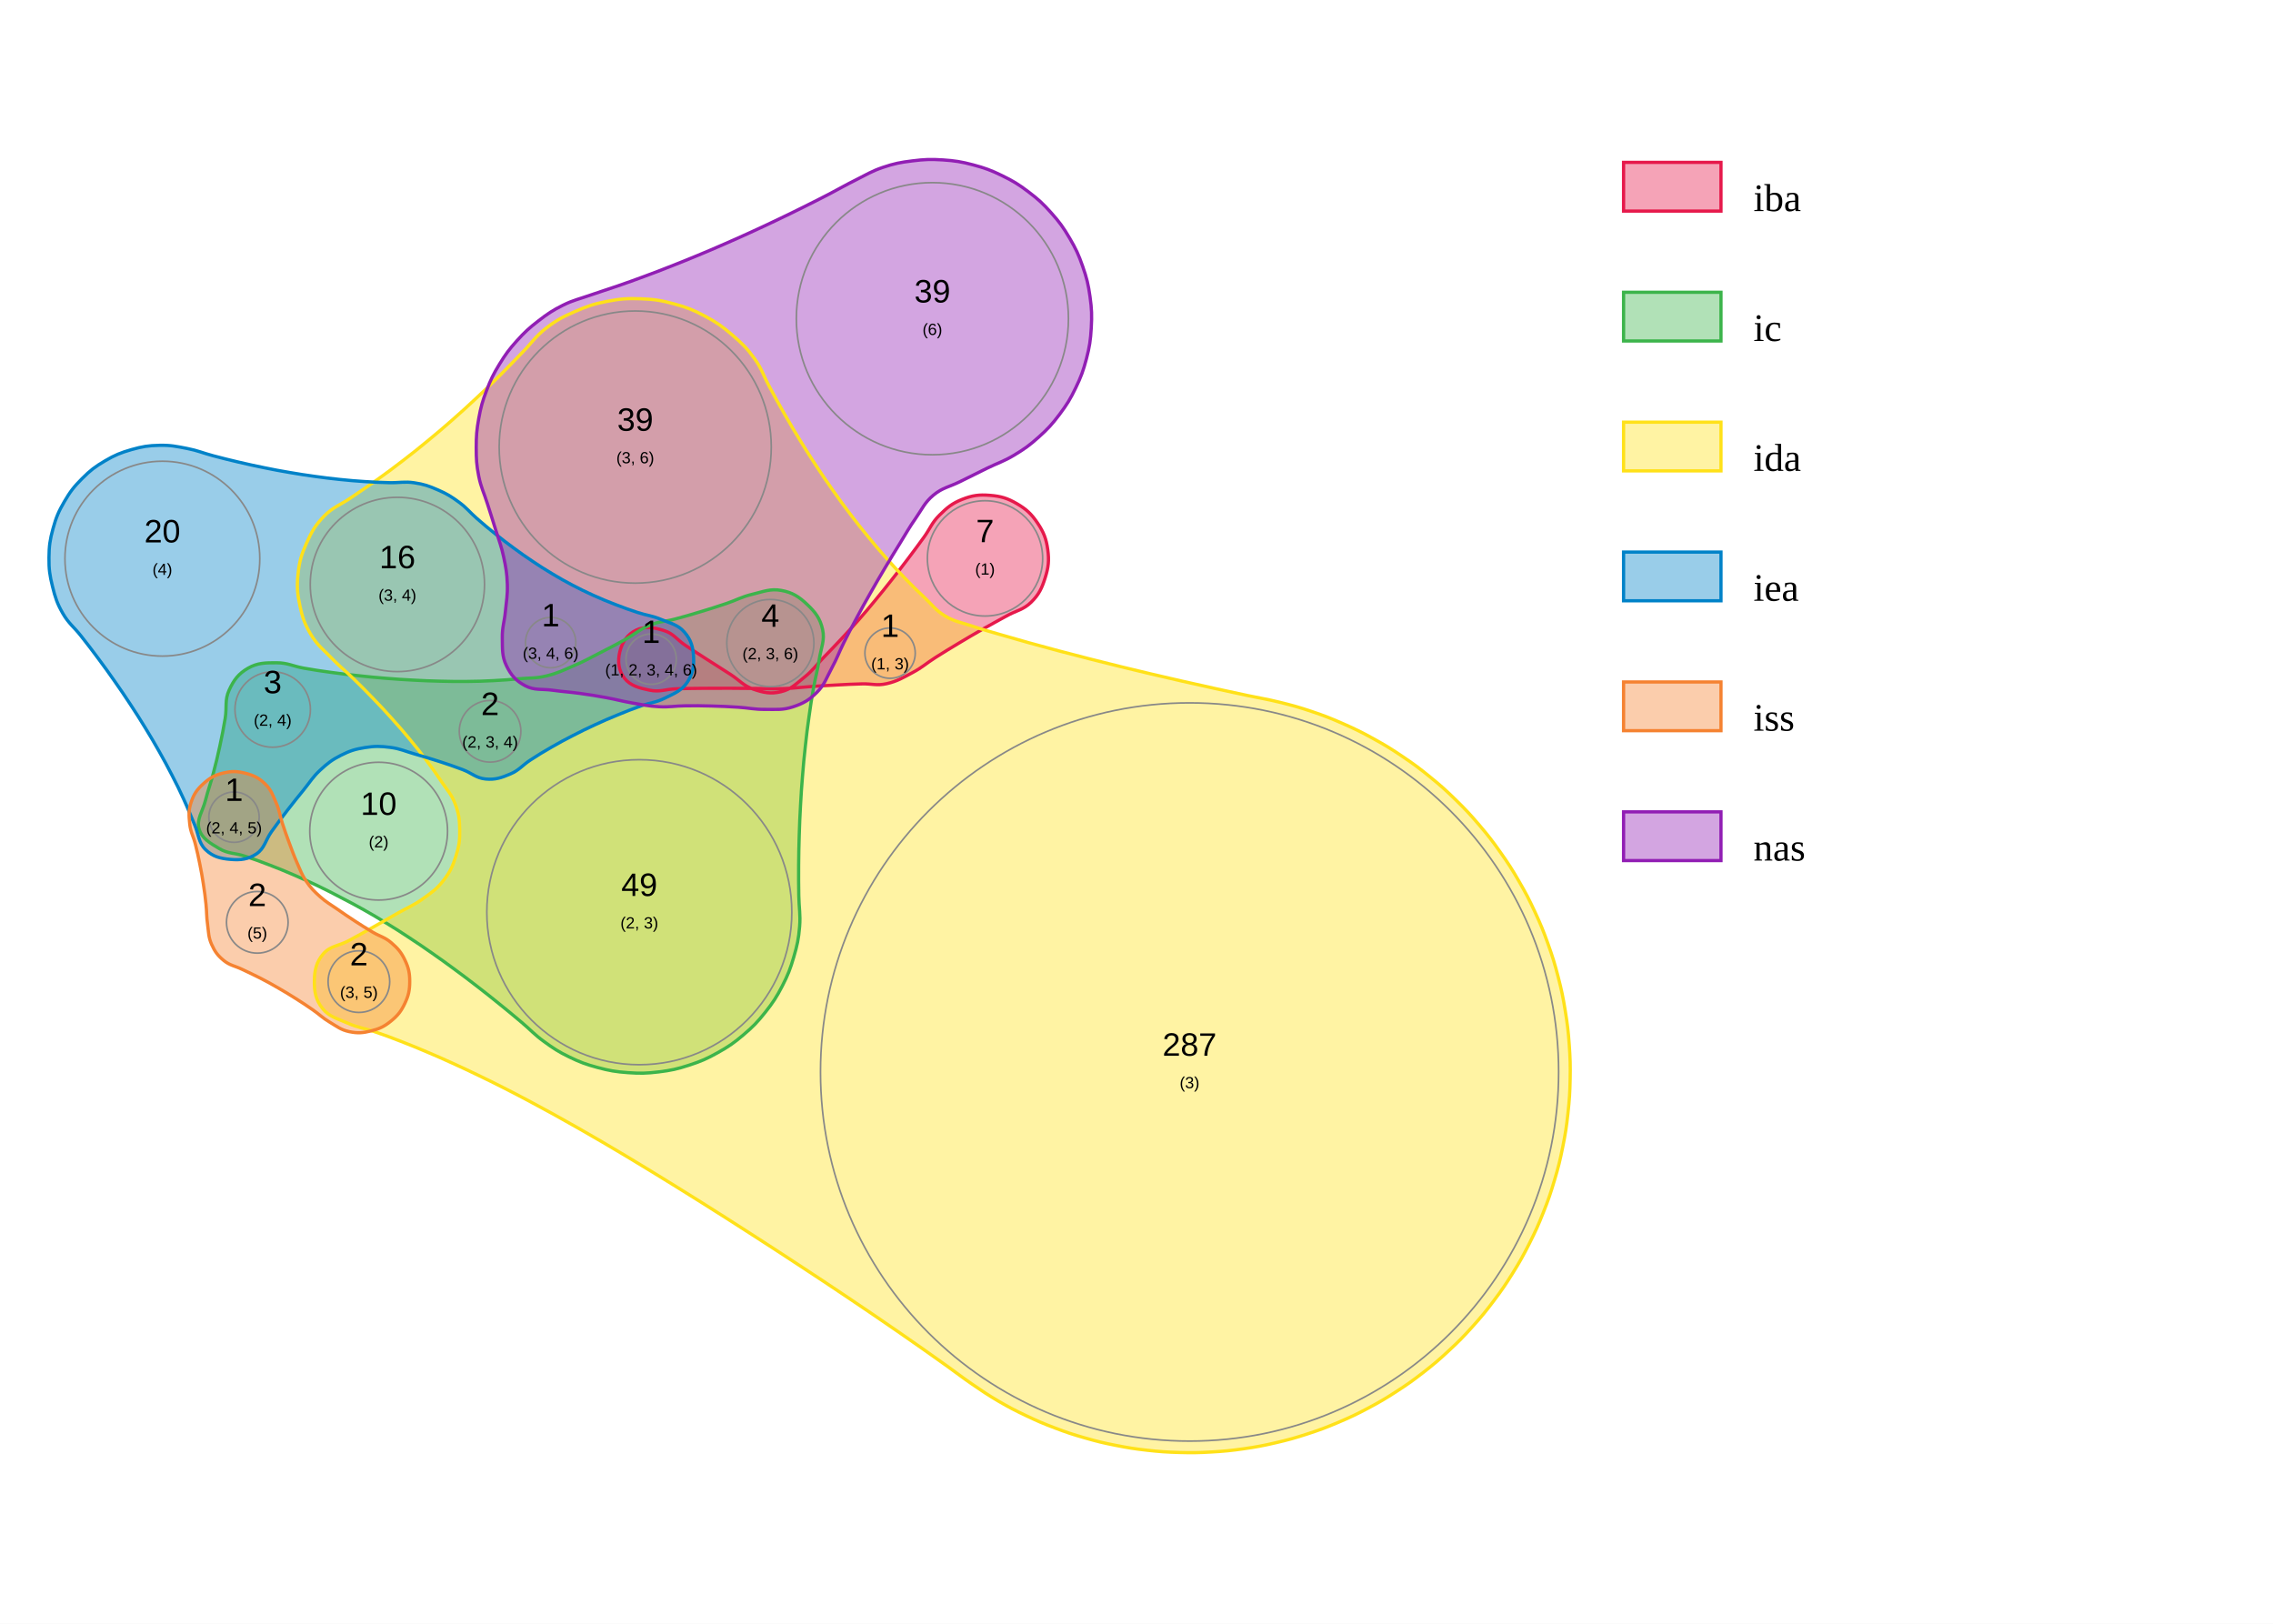
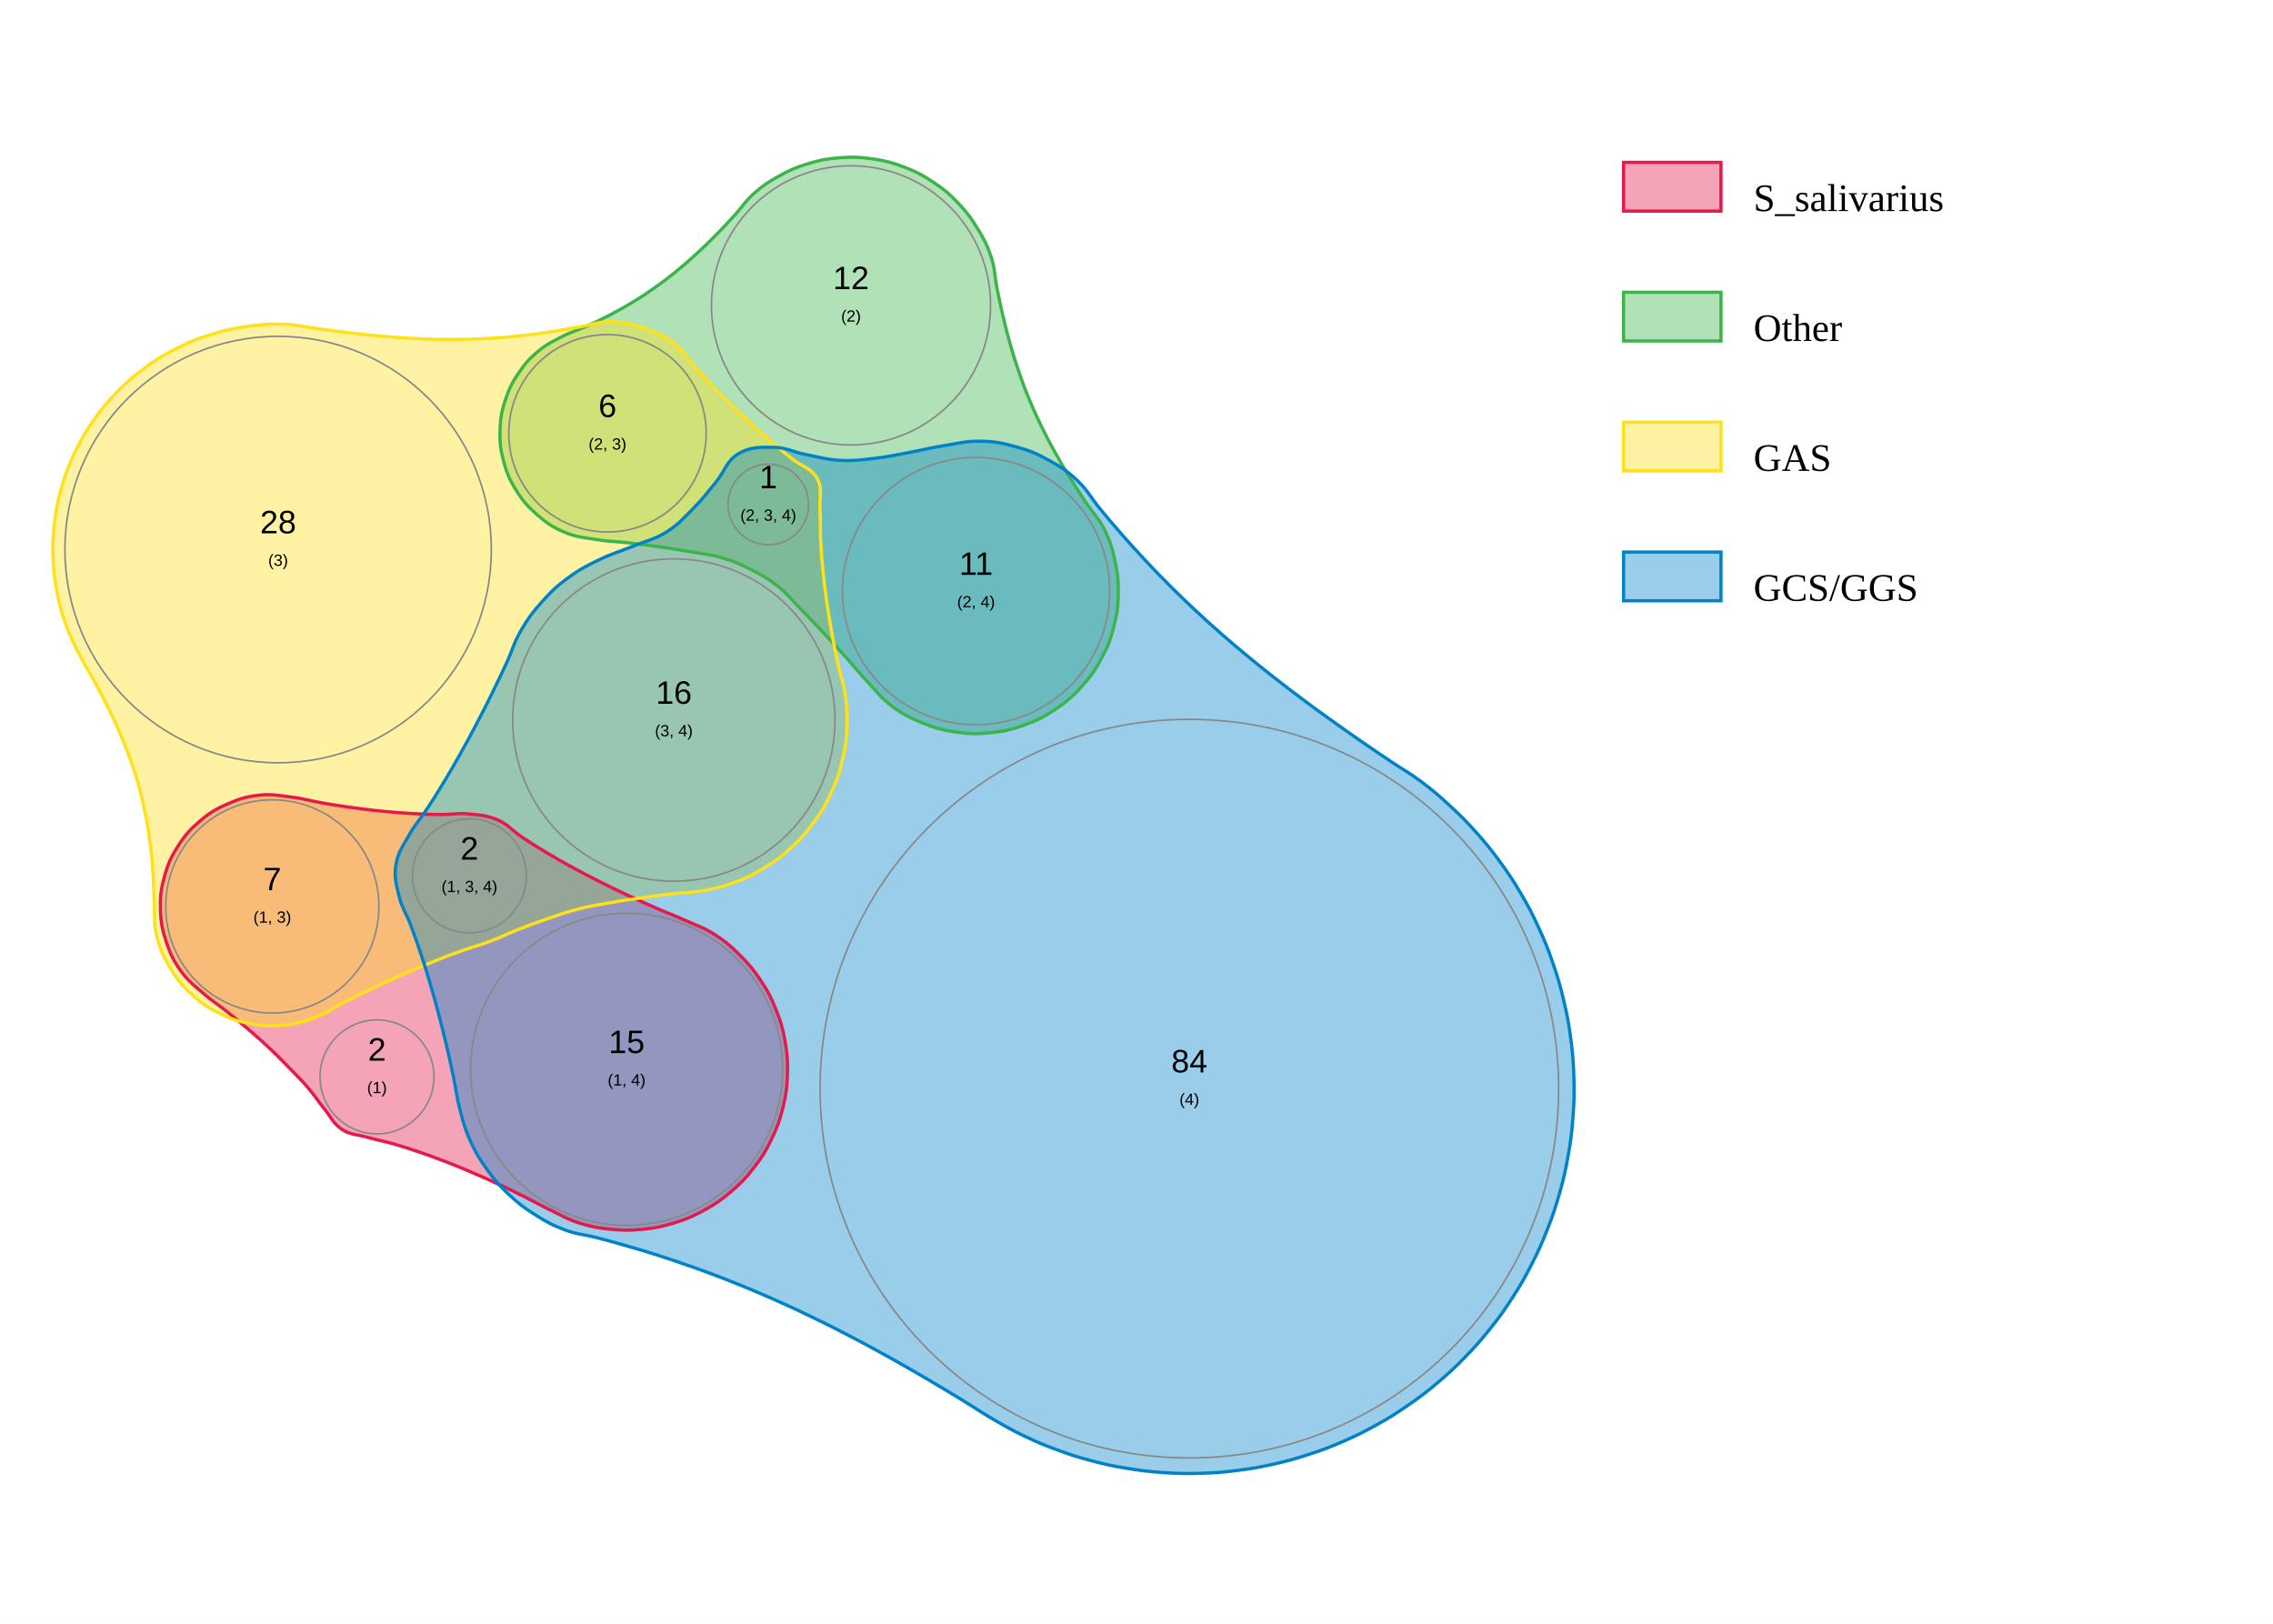
<svg xmlns="http://www.w3.org/2000/svg" xmlns:xlink="http://www.w3.org/1999/xlink" width="700" height="500">
  <defs>
    <style type="text/css">
  .borderLine {
	   stroke: none;
	   fill-opacity: 0.4;
  }
  .outLine {
	   stroke-width: 1;
	   fill: none;
  }
  .circle {
	   stroke: #888888;
	   stroke-width: 0.5;
	   fill: none;
    pointer-events: all;
  }
  .spcircle {
	   stroke: #FF2222;
	   stroke-width: 1;
	   fill: none;
    pointer-events: all;
  }
  .tLabel {
	   font-family: Arial;
    pointer-events: none;
	   font-size: 14px;
	   text-anchor: middle;
	   alignment-baseline: central;
  }
  .nLabel {
	   font-family: Arial;
    pointer-events: none;
	   font-size: 10px;
	   text-anchor: middle;
	   alignment-baseline: central;
  }
  .belong {
	   font-family: Arial;
    pointer-events: none;
	   font-size: 5px;
	   text-anchor: middle;
	   alignment-baseline: central;
  }
  .p0{
    stroke: none;
    fill: #e6194b;
  }
  .q0{
    fill: none;
    stroke: #e6194b;
  }
  .p1{
    stroke: none;
    fill: #3cb44b;
  }
  .q1{
    fill: none;
    stroke: #3cb44b;
  }
  .p2{
    stroke: none;
    fill: #ffe119;
  }
  .q2{
    fill: none;
    stroke: #ffe119;
  }
  .p3{
    stroke: none;
    fill: #0082c8;
  }
  .q3{
    fill: none;
    stroke: #0082c8;
  }
-   .p4{
-     stroke: none;
-     fill: #f58231;
-   }
-   .q4{
-     fill: none;
-     stroke: #f58231;
-   }
-   .p5{
-     stroke: none;
-     fill: #911eb4;
-   }
-   .q5{
-     fill: none;
-     stroke: #911eb4;
-   }

</style>
    <symbol id="bl0">
-       <path d="M 264.43 190.88 C 262.32 193.28 261.26 194.43 259.07 196.78 C 256.89 199.12 255.76 200.27 253.49 202.62 C 251.23 204.96 250.35 206.42 247.76 208.50 C 245.16 210.58 243.64 212.27 240.50 213.01 C 237.35 213.76 235.13 213.30 232.03 212.23 C 228.93 211.17 227.79 209.49 224.98 207.68 C 222.17 205.87 220.75 204.99 217.97 203.20 C 215.19 201.40 213.80 200.54 211.09 198.73 C 208.38 196.92 207.46 195.09 204.43 194.15 C 201.40 193.21 198.64 192.73 195.93 194.02 C 193.22 195.32 191.63 197.67 190.90 200.62 C 190.16 203.58 190.45 206.43 192.28 208.81 C 194.11 211.19 196.88 211.87 200.06 212.53 C 203.24 213.19 204.92 212.22 208.20 212.10 C 211.48 211.99 213.14 211.99 216.46 211.95 C 219.78 211.92 221.46 211.92 224.80 211.93 C 228.14 211.94 229.82 211.98 233.17 212.00 C 236.52 212.02 238.25 212.14 241.55 212.03 C 244.84 211.91 246.43 211.64 249.64 211.42 C 252.86 211.20 254.47 211.09 257.63 210.93 C 260.80 210.76 262.37 210.67 265.46 210.59 C 268.55 210.50 269.96 211.23 273.09 210.52 C 276.22 209.82 278.13 208.67 281.11 207.07 C 284.09 205.47 285.19 204.32 287.99 202.53 C 290.80 200.75 292.25 199.87 295.15 198.13 C 298.05 196.39 299.52 195.52 302.48 193.83 C 305.44 192.14 306.95 191.36 309.97 189.68 C 312.98 188.00 315.18 187.78 317.56 185.44 C 319.94 183.09 320.85 181.18 321.87 177.94 C 322.89 174.71 323.13 172.62 322.67 169.25 C 322.20 165.88 321.44 163.91 319.54 161.08 C 317.64 158.25 316.10 156.82 313.17 155.10 C 310.23 153.39 308.23 152.80 304.86 152.53 C 301.49 152.26 299.44 152.54 296.33 153.76 C 293.22 154.99 291.67 156.30 289.31 158.64 C 286.95 160.98 286.46 162.76 284.52 165.45 C 282.58 168.13 281.60 169.44 279.63 172.06 C 277.65 174.67 276.65 175.97 274.64 178.52 C 272.63 181.07 271.62 182.33 269.58 184.80 C 267.54 187.28 266.53 188.49 264.43 190.88 Z" />
+       <path d="M 61.60 252.80 C 58.50 255.43 57.00 257.13 54.80 260.58 C 52.60 264.03 51.68 266.11 50.61 270.05 C 49.53 273.99 49.28 276.24 49.42 280.28 C 49.55 284.32 50.01 286.50 51.28 290.26 C 52.56 294.03 53.52 295.98 55.79 299.11 C 58.07 302.24 59.81 303.43 62.65 305.92 C 65.49 308.42 67.16 309.30 70.00 311.57 C 72.85 313.85 74.20 314.99 76.87 317.30 C 79.54 319.60 80.86 320.75 83.35 323.10 C 85.83 325.45 86.96 326.66 89.29 329.05 C 91.61 331.45 92.85 332.60 94.97 335.09 C 97.09 337.57 97.82 338.93 99.89 341.47 C 101.96 344.01 102.65 346.02 105.31 347.77 C 107.96 349.52 110.00 349.32 113.16 350.21 C 116.32 351.10 117.93 351.31 121.11 352.21 C 124.28 353.12 125.85 353.64 129.04 354.73 C 132.23 355.81 133.83 356.39 137.04 357.63 C 140.26 358.87 141.87 359.54 145.11 360.92 C 148.35 362.30 149.97 363.02 153.23 364.53 C 156.50 366.04 158.13 366.83 161.41 368.47 C 164.70 370.10 166.28 371.08 169.66 372.70 C 173.05 374.33 174.71 375.43 178.34 376.59 C 181.97 377.75 183.96 378.10 187.82 378.50 C 191.68 378.89 193.73 378.93 197.66 378.56 C 201.58 378.19 203.62 377.80 207.44 376.63 C 211.25 375.47 213.20 374.67 216.73 372.73 C 220.27 370.80 222.02 369.60 225.11 366.97 C 228.20 364.34 229.68 362.79 232.18 359.56 C 234.68 356.34 235.81 354.51 237.59 350.82 C 239.37 347.14 240.10 345.11 241.09 341.13 C 242.07 337.15 242.36 335.01 242.50 330.92 C 242.63 326.82 242.48 324.67 241.77 320.65 C 241.06 316.62 240.46 314.56 238.94 310.78 C 237.42 306.99 236.42 305.11 234.16 301.74 C 231.91 298.37 230.53 296.76 227.67 293.93 C 224.81 291.11 223.21 289.73 219.84 287.61 C 216.48 285.49 214.44 284.95 210.84 283.33 C 207.23 281.71 205.38 281.07 201.82 279.51 C 198.26 277.95 196.49 277.16 193.02 275.53 C 189.55 273.91 187.83 273.08 184.47 271.38 C 181.10 269.68 179.43 268.81 176.17 267.03 C 172.92 265.25 171.32 264.35 168.21 262.48 C 165.09 260.61 163.56 259.67 160.59 257.68 C 157.62 255.68 156.58 253.92 153.35 252.52 C 150.11 251.11 147.97 250.99 144.42 250.65 C 140.88 250.31 139.15 250.84 135.61 250.82 C 132.08 250.79 130.30 250.71 126.73 250.51 C 123.16 250.30 121.37 250.16 117.75 249.80 C 114.13 249.44 112.30 249.22 108.63 248.71 C 104.96 248.21 103.12 247.93 99.39 247.28 C 95.66 246.63 93.83 245.97 89.97 245.48 C 86.12 245.00 84.02 244.45 80.09 244.84 C 76.16 245.23 74.04 245.85 70.34 247.44 C 66.64 249.03 64.71 250.17 61.60 252.80 Z" />
    </symbol>
    <symbol id="bl1">
-       <path d="M 127.23 209.43 C 123.89 209.25 122.20 209.14 118.84 208.87 C 115.48 208.60 113.79 208.44 110.41 208.07 C 107.04 207.71 105.35 207.51 101.98 207.05 C 98.61 206.58 96.93 206.34 93.58 205.75 C 90.22 205.16 88.63 204.09 85.19 204.09 C 81.75 204.09 79.31 204.08 76.38 205.76 C 73.45 207.44 71.97 209.42 70.56 212.51 C 69.15 215.60 69.92 217.75 69.35 221.20 C 68.77 224.65 68.43 226.35 67.70 229.75 C 66.96 233.15 66.56 234.85 65.67 238.20 C 64.79 241.54 64.14 243.07 63.27 246.48 C 62.39 249.90 60.46 252.30 61.31 255.26 C 62.16 258.22 64.72 259.63 67.51 261.30 C 70.30 262.96 72.20 262.59 75.28 263.60 C 78.36 264.60 79.87 265.17 82.89 266.32 C 85.91 267.48 87.41 268.10 90.37 269.37 C 93.34 270.65 94.81 271.31 97.72 272.70 C 100.62 274.09 102.04 274.84 104.90 276.33 C 107.77 277.82 109.19 278.56 112.03 280.15 C 114.86 281.75 116.26 282.58 119.06 284.30 C 121.87 286.02 123.26 286.91 126.05 288.75 C 128.84 290.58 130.23 291.53 133.01 293.47 C 135.78 295.41 137.17 296.40 139.94 298.44 C 142.70 300.48 144.09 301.52 146.84 303.65 C 149.60 305.78 150.98 306.87 153.73 309.10 C 156.48 311.32 157.85 312.45 160.60 314.77 C 163.35 317.08 164.52 318.53 167.47 320.67 C 170.41 322.82 172.00 323.87 175.32 325.48 C 178.64 327.09 180.46 327.76 184.07 328.73 C 187.67 329.69 189.60 330.03 193.36 330.30 C 197.13 330.57 199.10 330.53 202.87 330.07 C 206.65 329.61 208.59 329.18 212.22 328.00 C 215.86 326.82 217.69 326.02 221.04 324.15 C 224.39 322.28 226.04 321.14 228.96 318.65 C 231.89 316.17 233.28 314.72 235.67 311.72 C 238.06 308.71 239.15 307.03 240.91 303.63 C 242.66 300.23 243.38 298.37 244.45 294.71 C 245.52 291.05 245.94 289.11 246.25 285.35 C 246.56 281.58 246.06 279.65 246.00 275.88 C 245.94 272.11 245.93 270.24 245.95 266.50 C 245.98 262.77 246.02 260.91 246.13 257.20 C 246.25 253.49 246.32 251.65 246.53 247.97 C 246.73 244.29 246.86 242.46 247.16 238.81 C 247.45 235.17 247.62 233.35 248.02 229.73 C 248.41 226.12 248.63 224.31 249.14 220.73 C 249.64 217.15 249.90 215.37 250.54 211.83 C 251.17 208.29 251.74 206.62 252.30 203.02 C 252.86 199.42 254.07 197.21 253.33 193.83 C 252.58 190.44 251.10 188.51 248.56 186.11 C 246.02 183.70 244.00 182.43 240.63 181.81 C 237.26 181.19 235.11 182.18 231.71 182.99 C 228.32 183.80 226.87 184.77 223.66 185.85 C 220.45 186.93 218.85 187.43 215.68 188.39 C 212.51 189.35 210.93 189.82 207.81 190.64 C 204.69 191.47 203.15 191.26 200.09 192.52 C 197.03 193.78 195.59 195.24 192.52 196.94 C 189.45 198.64 187.89 199.43 184.76 201.03 C 181.62 202.63 180.14 203.52 176.85 204.94 C 173.56 206.36 171.67 207.32 168.32 208.13 C 164.97 208.94 163.37 208.70 160.09 208.99 C 156.82 209.29 155.19 209.42 151.93 209.59 C 148.67 209.76 147.06 209.80 143.79 209.84 C 140.51 209.87 138.87 209.84 135.56 209.76 C 132.25 209.68 130.58 209.61 127.23 209.43 Z" />
+       <path d="M 183.61 166.14 C 187.55 166.80 189.57 166.69 193.50 167.15 C 197.44 167.60 199.41 167.85 203.30 168.42 C 207.20 168.98 209.14 169.28 212.97 169.95 C 216.80 170.63 218.79 170.70 222.46 171.79 C 226.13 172.88 227.91 173.65 231.32 175.40 C 234.74 177.14 236.48 178.09 239.52 180.50 C 242.56 182.92 243.73 184.62 246.52 187.46 C 249.31 190.31 250.70 191.77 253.47 194.73 C 256.24 197.69 257.62 199.20 260.37 202.25 C 263.12 205.31 264.36 206.97 267.22 210.01 C 270.08 213.05 271.34 214.93 274.69 217.44 C 278.04 219.95 280.05 220.98 283.97 222.57 C 287.89 224.16 290.07 224.79 294.28 225.41 C 298.49 226.02 300.77 226.07 305.02 225.64 C 309.26 225.21 311.49 224.70 315.50 223.25 C 319.52 221.80 321.55 220.76 325.08 218.38 C 328.62 216.00 330.33 214.50 333.17 211.36 C 336.00 208.21 337.29 206.35 339.27 202.64 C 341.25 198.94 342.04 196.85 343.06 192.82 C 344.09 188.80 344.35 186.61 344.40 182.53 C 344.45 178.45 344.17 176.31 343.31 172.40 C 342.44 168.50 341.84 166.47 340.10 163.00 C 338.36 159.52 336.72 158.19 334.60 155.01 C 332.48 151.83 331.45 150.26 329.50 147.10 C 327.56 143.94 326.62 142.38 324.86 139.21 C 323.10 136.04 322.27 134.47 320.71 131.26 C 319.15 128.06 318.42 126.46 317.06 123.20 C 315.70 119.93 315.08 118.29 313.92 114.95 C 312.76 111.60 312.23 109.91 311.25 106.47 C 310.26 103.03 309.82 101.29 308.98 97.73 C 308.13 94.18 307.76 92.38 307.03 88.71 C 306.29 85.03 306.48 82.99 305.32 79.37 C 304.15 75.74 303.20 73.93 301.18 70.59 C 299.16 67.25 297.94 65.56 295.21 62.68 C 292.49 59.79 290.88 58.41 287.54 56.18 C 284.21 53.94 282.31 52.94 278.55 51.49 C 274.79 50.04 272.72 49.51 268.74 48.93 C 264.76 48.34 262.64 48.29 258.67 48.58 C 254.71 48.87 252.65 49.26 248.90 50.38 C 245.15 51.51 243.28 52.36 239.94 54.20 C 236.59 56.04 234.94 57.15 232.17 59.59 C 229.41 62.04 228.53 63.79 226.10 66.43 C 223.68 69.08 222.48 70.36 220.04 72.81 C 217.61 75.26 216.40 76.43 213.93 78.67 C 211.46 80.91 210.23 81.98 207.70 84.02 C 205.17 86.05 203.90 87.01 201.29 88.83 C 198.69 90.66 197.37 91.52 194.66 93.16 C 191.96 94.79 190.58 95.55 187.76 97.02 C 184.93 98.49 183.50 99.17 180.54 100.51 C 177.58 101.85 175.93 102.16 172.95 103.71 C 169.98 105.25 168.31 106.01 165.67 108.23 C 163.03 110.45 161.75 111.86 159.76 114.82 C 157.76 117.77 156.83 119.51 155.68 122.99 C 154.53 126.48 154.12 128.48 153.99 132.24 C 153.87 136.00 154.06 138.09 155.03 141.81 C 156.01 145.53 156.82 147.52 158.88 150.85 C 160.94 154.17 162.36 155.83 165.34 158.44 C 168.32 161.04 170.13 162.31 173.78 163.86 C 177.44 165.40 179.66 165.49 183.61 166.14 Z" />
    </symbol>
    <symbol id="bl2">
-       <path d="M 96.81 302.02 C 96.76 305.38 97.23 307.91 99.30 310.52 C 101.36 313.13 103.92 313.65 107.13 315.08 C 110.34 316.51 112.08 316.56 115.33 317.68 C 118.59 318.79 120.20 319.40 123.42 320.65 C 126.64 321.90 128.24 322.56 131.43 323.91 C 134.62 325.26 136.21 325.96 139.37 327.40 C 142.52 328.83 144.09 329.57 147.22 331.08 C 150.35 332.58 151.90 333.35 155.00 334.92 C 158.10 336.49 159.64 337.30 162.71 338.92 C 165.78 340.55 167.31 341.38 170.36 343.06 C 173.41 344.74 174.93 345.60 177.96 347.32 C 181.00 349.05 182.51 349.92 185.54 351.69 C 188.56 353.46 190.07 354.36 193.09 356.16 C 196.10 357.97 197.61 358.88 200.62 360.72 C 203.64 362.56 205.14 363.49 208.16 365.36 C 211.17 367.22 212.68 368.17 215.70 370.06 C 218.72 371.96 220.23 372.91 223.25 374.83 C 226.27 376.76 227.78 377.72 230.81 379.67 C 233.84 381.61 235.36 382.59 238.39 384.56 C 241.42 386.53 242.94 387.52 245.98 389.52 C 249.03 391.51 250.55 392.51 253.59 394.53 C 256.64 396.55 258.17 397.57 261.22 399.62 C 264.27 401.67 265.80 402.70 268.86 404.78 C 271.92 406.86 273.45 407.90 276.51 410.02 C 279.57 412.13 281.10 413.20 284.17 415.35 C 287.23 417.50 288.77 418.58 291.83 420.78 C 294.90 422.97 296.36 424.17 299.50 426.31 C 302.64 428.45 304.21 429.54 307.51 431.47 C 310.82 433.39 312.53 434.28 316.01 435.93 C 319.48 437.58 321.27 438.35 324.89 439.72 C 328.51 441.09 330.36 441.71 334.11 442.78 C 337.85 443.85 339.76 444.32 343.60 445.07 C 347.45 445.83 349.40 446.14 353.31 446.58 C 357.23 447.01 359.21 447.15 363.17 447.26 C 367.12 447.37 369.12 447.34 373.09 447.11 C 377.07 446.88 379.07 446.68 383.02 446.12 C 386.98 445.55 388.96 445.18 392.87 444.27 C 396.79 443.36 398.74 442.82 402.58 441.57 C 406.41 440.32 408.32 439.61 412.05 438.03 C 415.78 436.45 417.64 435.57 421.23 433.67 C 424.82 431.76 426.60 430.72 430.03 428.50 C 433.46 426.28 435.14 425.09 438.38 422.57 C 441.61 420.05 443.19 418.71 446.20 415.90 C 449.22 413.10 450.68 411.62 453.44 408.55 C 456.21 405.48 457.53 403.87 460.03 400.55 C 462.52 397.24 463.70 395.51 465.90 391.98 C 468.09 388.45 469.12 386.61 471.00 382.89 C 472.88 379.16 473.75 377.24 475.29 373.35 C 476.84 369.46 477.53 367.46 478.72 363.44 C 479.92 359.42 480.43 357.36 481.26 353.24 C 482.09 349.11 482.42 347.01 482.87 342.82 C 483.33 338.63 483.47 336.51 483.55 332.28 C 483.63 328.06 483.57 325.93 483.27 321.70 C 482.96 317.48 482.71 315.36 482.03 311.18 C 481.35 307.00 480.91 304.90 479.85 300.80 C 478.79 296.69 478.16 294.64 476.73 290.65 C 475.30 286.65 474.49 284.67 472.70 280.81 C 470.92 276.96 469.93 275.06 467.80 271.39 C 465.68 267.71 464.52 265.91 462.07 262.45 C 459.63 258.98 458.31 257.29 455.57 254.07 C 452.82 250.85 451.36 249.28 448.34 246.33 C 445.32 243.37 443.73 241.95 440.46 239.29 C 437.19 236.62 435.49 235.35 432.00 233.00 C 428.52 230.64 426.71 229.54 423.05 227.51 C 419.39 225.49 417.49 224.55 413.68 222.87 C 409.87 221.19 407.92 220.42 404.00 219.10 C 400.07 217.77 398.06 217.23 394.07 216.24 C 390.07 215.25 388.03 214.99 384.03 214.14 C 380.03 213.29 378.04 212.86 374.09 211.99 C 370.13 211.12 368.16 210.68 364.25 209.79 C 360.33 208.90 358.39 208.45 354.52 207.54 C 350.65 206.63 348.73 206.16 344.91 205.23 C 341.10 204.30 339.20 203.82 335.45 202.86 C 331.69 201.91 329.82 201.42 326.13 200.44 C 322.44 199.46 320.61 198.96 316.99 197.96 C 313.38 196.95 311.58 196.44 308.06 195.41 C 304.53 194.37 302.77 193.93 299.37 192.78 C 295.96 191.63 293.97 191.43 291.04 189.67 C 288.10 187.91 287.17 186.32 284.69 183.99 C 282.21 181.65 281.01 180.46 278.64 178.01 C 276.26 175.55 275.11 174.30 272.82 171.72 C 270.54 169.14 269.42 167.82 267.21 165.11 C 265.00 162.41 263.91 161.03 261.77 158.21 C 259.63 155.38 258.58 153.94 256.51 151.00 C 254.43 148.05 253.41 146.55 251.40 143.49 C 249.39 140.42 248.40 138.86 246.45 135.68 C 244.50 132.49 243.54 130.87 241.64 127.56 C 239.75 124.25 238.84 122.56 236.99 119.13 C 235.13 115.71 234.66 113.63 232.36 110.43 C 230.06 107.23 228.55 105.76 225.51 103.14 C 222.46 100.53 220.73 99.28 217.14 97.36 C 213.56 95.45 211.54 94.64 207.59 93.57 C 203.63 92.50 201.47 92.16 197.35 92.00 C 193.23 91.85 191.04 92.01 186.99 92.79 C 182.94 93.57 180.86 94.26 177.09 95.92 C 173.33 97.57 171.38 98.57 168.15 101.07 C 164.93 103.57 163.82 105.50 160.97 108.41 C 158.12 111.33 156.75 112.81 153.89 115.66 C 151.03 118.50 149.59 119.89 146.67 122.62 C 143.75 125.35 142.28 126.69 139.30 129.31 C 136.31 131.93 134.81 133.21 131.76 135.72 C 128.71 138.23 127.18 139.46 124.05 141.86 C 120.93 144.26 119.36 145.43 116.15 147.72 C 112.95 150.00 111.29 151.05 108.03 153.29 C 104.76 155.53 102.53 156.14 99.81 158.93 C 97.09 161.72 96.01 163.66 94.40 167.23 C 92.80 170.80 92.19 172.91 91.78 176.77 C 91.38 180.63 91.56 182.80 92.36 186.55 C 93.17 190.30 93.88 192.31 95.82 195.52 C 97.76 198.73 99.49 199.94 102.06 202.60 C 104.63 205.26 106.10 206.33 108.68 208.82 C 111.25 211.32 112.49 212.57 114.91 215.08 C 117.33 217.58 118.50 218.84 120.76 221.36 C 123.03 223.88 124.12 225.14 126.23 227.69 C 128.33 230.24 129.34 231.51 131.28 234.10 C 133.23 236.70 134.17 237.98 135.94 240.66 C 137.72 243.33 139.03 244.54 140.15 247.49 C 141.28 250.45 141.52 252.22 141.57 255.44 C 141.63 258.66 141.41 260.47 140.41 263.60 C 139.42 266.73 138.64 268.45 136.59 271.10 C 134.54 273.74 132.95 274.81 130.16 276.81 C 127.37 278.81 125.67 279.37 122.66 281.09 C 119.64 282.81 118.13 283.69 115.08 285.40 C 112.04 287.11 110.53 287.98 107.43 289.64 C 104.32 291.31 101.68 291.25 99.56 293.72 C 97.43 296.20 96.86 298.66 96.81 302.02 Z" />
+       <path d="M 47.15 269.30 C 47.39 272.93 47.29 274.77 47.52 278.54 C 47.74 282.32 47.36 284.41 48.26 288.17 C 49.17 291.94 50.04 293.91 52.04 297.37 C 54.05 300.83 55.35 302.62 58.28 305.46 C 61.21 308.30 63.03 309.65 66.69 311.58 C 70.35 313.51 72.50 314.29 76.58 315.11 C 80.65 315.94 82.94 316.09 87.07 315.72 C 91.19 315.34 93.37 314.69 97.22 313.24 C 101.06 311.80 102.68 310.32 106.31 308.49 C 109.94 306.65 111.75 305.77 115.37 304.06 C 118.98 302.35 120.79 301.53 124.39 299.95 C 127.98 298.37 129.77 297.60 133.34 296.16 C 136.91 294.72 138.68 294.02 142.24 292.75 C 145.79 291.48 147.62 291.11 151.11 289.79 C 154.61 288.48 156.24 287.53 159.72 286.17 C 163.20 284.80 164.96 284.17 168.53 282.95 C 172.10 281.73 173.87 281.02 177.56 280.06 C 181.25 279.09 183.19 278.82 187.00 278.13 C 190.81 277.44 192.74 277.16 196.63 276.60 C 200.51 276.03 202.47 275.78 206.43 275.31 C 210.38 274.85 212.43 275.00 216.40 274.28 C 220.36 273.55 222.43 273.12 226.25 271.70 C 230.07 270.28 231.99 269.33 235.49 267.17 C 238.99 265.02 240.72 263.72 243.75 260.92 C 246.78 258.12 248.22 256.50 250.65 253.16 C 253.09 249.82 254.18 247.96 255.92 244.22 C 257.66 240.49 258.36 238.46 259.34 234.48 C 260.32 230.51 260.62 228.40 260.82 224.36 C 261.02 220.31 260.89 218.21 260.34 214.25 C 259.80 210.29 258.93 208.42 258.09 204.56 C 257.26 200.70 256.87 198.78 256.18 194.95 C 255.49 191.12 255.17 189.21 254.63 185.40 C 254.08 181.59 253.84 179.69 253.46 175.90 C 253.08 172.11 252.92 170.22 252.73 166.45 C 252.55 162.67 252.76 160.84 252.54 157.02 C 252.32 153.19 253.37 150.47 251.64 147.31 C 249.90 144.15 246.92 143.70 243.84 141.22 C 240.76 138.74 239.25 137.53 236.24 134.91 C 233.24 132.30 231.76 130.93 228.83 128.16 C 225.89 125.38 224.43 123.95 221.57 121.04 C 218.70 118.13 217.29 116.64 214.50 113.60 C 211.72 110.56 210.85 108.33 207.65 105.84 C 204.46 103.34 202.34 102.47 198.51 101.12 C 194.68 99.77 192.51 99.17 188.50 99.07 C 184.50 98.98 182.45 100.00 178.49 100.65 C 174.53 101.31 172.62 101.75 168.71 102.33 C 164.80 102.90 162.86 103.15 158.95 103.54 C 155.04 103.93 153.09 104.07 149.15 104.27 C 145.21 104.47 143.25 104.52 139.26 104.53 C 135.28 104.54 133.29 104.49 129.25 104.31 C 125.21 104.14 123.18 104.00 119.07 103.66 C 114.97 103.33 112.90 103.10 108.70 102.62 C 104.51 102.14 102.40 101.82 98.12 101.26 C 93.83 100.71 91.66 99.99 87.26 99.84 C 82.86 99.70 80.56 99.90 76.11 100.53 C 71.67 101.16 69.37 101.64 65.03 102.99 C 60.68 104.34 58.47 105.23 54.37 107.30 C 50.27 109.37 48.23 110.62 44.51 113.36 C 40.79 116.10 38.99 117.67 35.78 120.99 C 32.57 124.31 31.07 126.16 28.46 129.95 C 25.86 133.73 24.70 135.80 22.77 139.92 C 20.85 144.04 20.05 146.24 18.84 150.57 C 17.63 154.89 17.22 157.15 16.73 161.53 C 16.23 165.90 16.19 168.15 16.38 172.45 C 16.58 176.75 16.88 178.92 17.71 183.03 C 18.54 187.13 19.12 189.18 20.52 192.98 C 21.92 196.79 22.94 198.57 24.72 202.06 C 26.50 205.56 27.64 207.12 29.43 210.45 C 31.22 213.78 32.09 215.41 33.69 218.69 C 35.29 221.97 36.04 223.59 37.42 226.86 C 38.79 230.13 39.42 231.75 40.56 235.04 C 41.69 238.33 42.20 239.97 43.09 243.31 C 43.98 246.65 44.35 248.32 45.00 251.74 C 45.66 255.15 45.91 256.87 46.34 260.38 C 46.77 263.89 46.92 265.67 47.15 269.30 Z" />
    </symbol>
    <symbol id="bl3">
-       <path d="M 30.27 202.78 C 32.34 205.57 33.36 206.97 35.33 209.80 C 37.31 212.62 38.27 214.04 40.15 216.90 C 42.03 219.75 42.94 221.19 44.71 224.08 C 46.48 226.97 47.34 228.43 49.00 231.36 C 50.65 234.29 51.45 235.76 52.98 238.73 C 54.51 241.70 55.25 243.19 56.63 246.22 C 58.01 249.24 58.55 250.76 59.88 253.84 C 61.21 256.92 61.08 259.47 63.30 261.63 C 65.52 263.79 67.84 264.37 70.97 264.63 C 74.11 264.90 76.44 264.64 78.97 262.94 C 81.50 261.23 81.72 258.76 83.62 256.09 C 85.52 253.42 86.50 252.14 88.47 249.57 C 90.45 247.01 91.46 245.75 93.48 243.28 C 95.49 240.80 96.27 239.33 98.56 237.19 C 100.86 235.06 102.19 234.00 104.96 232.60 C 107.73 231.20 109.36 230.68 112.42 230.20 C 115.47 229.71 117.17 229.76 120.24 230.15 C 123.31 230.55 124.76 231.34 127.75 232.19 C 130.73 233.05 132.22 233.49 135.16 234.44 C 138.09 235.39 139.54 235.88 142.42 236.96 C 145.30 238.05 146.61 239.60 149.56 239.88 C 152.50 240.16 154.39 239.51 157.15 238.34 C 159.90 237.18 160.82 235.68 163.34 234.04 C 165.86 232.39 167.15 231.62 169.76 230.12 C 172.38 228.61 173.71 227.90 176.41 226.51 C 179.10 225.12 180.47 224.46 183.24 223.18 C 186.01 221.90 187.42 221.29 190.26 220.13 C 193.09 218.96 194.52 218.40 197.44 217.36 C 200.35 216.33 201.98 216.37 204.81 214.95 C 207.64 213.52 209.81 212.75 211.57 210.22 C 213.33 207.68 213.75 205.39 213.60 202.28 C 213.44 199.17 212.77 196.96 210.78 194.66 C 208.79 192.35 206.53 191.97 203.65 190.76 C 200.77 189.55 199.24 189.54 196.39 188.61 C 193.55 187.68 192.16 187.17 189.42 186.11 C 186.69 185.06 185.35 184.50 182.73 183.32 C 180.11 182.13 178.83 181.51 176.31 180.19 C 173.79 178.87 172.56 178.17 170.12 176.71 C 167.67 175.25 166.47 174.48 164.09 172.89 C 161.71 171.30 160.53 170.47 158.21 168.76 C 155.88 167.05 154.73 166.16 152.46 164.34 C 150.18 162.51 149.06 161.57 146.84 159.63 C 144.62 157.69 143.75 156.39 141.34 154.63 C 138.94 152.87 137.58 152.03 134.82 150.84 C 132.07 149.64 130.54 149.10 127.56 148.66 C 124.58 148.22 122.98 148.70 119.93 148.63 C 116.88 148.56 115.36 148.48 112.31 148.29 C 109.26 148.09 107.73 147.95 104.67 147.64 C 101.60 147.32 100.07 147.13 96.98 146.70 C 93.89 146.28 92.35 146.03 89.24 145.50 C 86.13 144.97 84.57 144.68 81.44 144.04 C 78.31 143.40 76.73 143.06 73.57 142.32 C 70.41 141.58 68.82 141.18 65.63 140.34 C 62.43 139.49 60.90 138.73 57.59 138.09 C 54.28 137.45 52.50 137.05 49.08 137.13 C 45.66 137.20 43.82 137.50 40.48 138.45 C 37.14 139.41 35.40 140.12 32.36 141.90 C 29.32 143.68 27.81 144.83 25.30 147.35 C 22.79 149.86 21.61 151.37 19.82 154.46 C 18.02 157.54 17.28 159.32 16.33 162.77 C 15.38 166.21 15.11 168.12 15.08 171.69 C 15.04 175.26 15.31 177.16 16.17 180.61 C 17.03 184.06 17.61 185.89 19.37 188.93 C 21.12 191.97 22.77 193.06 24.95 195.83 C 27.13 198.59 28.19 199.98 30.27 202.78 Z" />
-     </symbol>
-     <symbol id="bl4">
-       <path d="M 114.77 287.04 C 112.51 285.69 111.41 284.99 109.22 283.57 C 107.04 282.15 105.96 281.41 103.84 279.93 C 101.72 278.45 100.52 277.86 98.61 276.15 C 96.71 274.45 95.76 273.50 94.33 271.40 C 92.91 269.30 92.52 268.01 91.47 265.65 C 90.43 263.30 90.02 262.07 89.11 259.65 C 88.21 257.22 87.77 256.00 86.96 253.53 C 86.15 251.05 86.13 249.69 85.06 247.26 C 84.00 244.83 83.52 243.20 81.62 241.37 C 79.73 239.54 78.18 238.78 75.60 238.11 C 73.02 237.45 71.29 237.41 68.70 238.05 C 66.11 238.69 64.61 239.53 62.64 241.32 C 60.67 243.10 59.71 244.51 58.87 246.99 C 58.02 249.46 58.16 251.12 58.42 253.70 C 58.68 256.29 59.53 257.43 60.16 259.91 C 60.78 262.39 61.04 263.63 61.54 266.10 C 62.04 268.58 62.26 269.82 62.64 272.29 C 63.02 274.76 63.19 275.99 63.44 278.45 C 63.70 280.92 63.57 282.14 63.92 284.61 C 64.26 287.07 64.16 288.55 65.16 290.79 C 66.16 293.02 67.02 294.22 68.91 295.77 C 70.79 297.31 72.33 297.41 74.58 298.50 C 76.83 299.59 77.95 300.06 80.17 301.20 C 82.38 302.34 83.47 302.95 85.64 304.20 C 87.82 305.45 88.90 306.11 91.04 307.46 C 93.17 308.81 94.23 309.50 96.33 310.96 C 98.43 312.42 99.28 313.41 101.53 314.75 C 103.77 316.09 104.99 317.13 107.54 317.67 C 110.09 318.21 111.71 318.10 114.28 317.45 C 116.86 316.80 118.33 316.11 120.41 314.42 C 122.48 312.73 123.51 311.44 124.66 309.02 C 125.81 306.59 126.17 304.99 126.18 302.31 C 126.19 299.63 125.84 298.03 124.70 295.63 C 123.57 293.23 122.50 292.03 120.52 290.31 C 118.53 288.59 117.03 288.38 114.77 287.04 Z" />
-     </symbol>
-     <symbol id="bl5">
-       <path d="M 147.43 128.88 C 146.80 132.40 146.66 134.24 146.66 137.79 C 146.66 141.34 146.75 143.18 147.43 146.63 C 148.12 150.08 149.03 151.69 150.08 155.03 C 151.13 158.36 151.69 160.00 152.70 163.30 C 153.71 166.60 154.41 168.19 155.11 171.51 C 155.82 174.83 156.13 176.57 156.24 179.92 C 156.35 183.26 155.96 184.92 155.65 188.23 C 155.34 191.54 154.63 193.11 154.69 196.46 C 154.75 199.82 154.55 202.06 155.96 204.99 C 157.37 207.93 158.89 209.64 161.74 211.16 C 164.59 212.67 166.87 212.07 170.22 212.55 C 173.57 213.02 175.20 213.06 178.48 213.51 C 181.77 213.96 183.40 214.22 186.63 214.81 C 189.86 215.40 191.38 215.89 194.64 216.46 C 197.91 217.02 199.68 217.45 202.95 217.62 C 206.22 217.80 207.74 217.38 210.97 217.34 C 214.20 217.29 215.83 217.32 219.10 217.40 C 222.37 217.49 224.02 217.56 227.32 217.77 C 230.63 217.98 232.26 218.47 235.63 218.44 C 239.01 218.42 241.02 218.71 244.21 217.66 C 247.40 216.61 249.19 215.58 251.58 213.19 C 253.97 210.81 254.49 208.78 256.15 205.73 C 257.80 202.68 258.31 201.04 259.84 197.95 C 261.38 194.85 262.19 193.32 263.84 190.24 C 265.48 187.16 266.34 185.63 268.08 182.57 C 269.82 179.50 270.71 177.97 272.53 174.91 C 274.35 171.85 275.28 170.32 277.17 167.27 C 279.05 164.22 279.89 162.63 281.95 159.66 C 284.02 156.69 284.77 154.70 287.51 152.43 C 290.25 150.16 292.38 149.94 295.67 148.30 C 298.95 146.65 300.61 145.83 303.94 144.20 C 307.27 142.57 309.14 142.08 312.33 140.15 C 315.52 138.23 317.11 137.09 319.90 134.58 C 322.70 132.07 324.03 130.62 326.31 127.59 C 328.58 124.57 329.62 122.88 331.27 119.46 C 332.92 116.04 333.61 114.17 334.58 110.48 C 335.54 106.78 335.85 104.81 336.07 100.99 C 336.29 97.17 336.22 95.18 335.69 91.38 C 335.16 87.59 334.69 85.64 333.43 82.03 C 332.17 78.41 331.33 76.60 329.39 73.30 C 327.45 70.00 326.28 68.39 323.74 65.54 C 321.20 62.69 319.73 61.34 316.70 59.05 C 313.66 56.75 311.97 55.72 308.56 54.06 C 305.16 52.41 303.31 51.73 299.66 50.76 C 296.02 49.80 294.08 49.49 290.35 49.24 C 286.61 49.00 284.67 49.08 280.97 49.54 C 277.28 50.00 275.38 50.36 271.89 51.54 C 268.40 52.72 266.80 53.80 263.52 55.43 C 260.23 57.06 258.68 58.02 255.46 59.70 C 252.23 61.37 250.62 62.19 247.39 63.79 C 244.16 65.40 242.55 66.19 239.31 67.73 C 236.07 69.28 234.46 70.03 231.21 71.52 C 227.97 73.00 226.34 73.73 223.08 75.15 C 219.83 76.57 218.20 77.27 214.92 78.63 C 211.65 79.98 210.01 80.65 206.72 81.94 C 203.43 83.24 201.78 83.87 198.46 85.10 C 195.15 86.33 193.49 86.92 190.14 88.08 C 186.79 89.24 185.09 89.72 181.73 90.90 C 178.37 92.08 176.53 92.41 173.34 94.00 C 170.16 95.58 168.62 96.64 165.79 98.82 C 162.96 101.01 161.58 102.26 159.19 104.92 C 156.79 107.59 155.68 109.09 153.81 112.15 C 151.94 115.21 151.12 116.88 149.85 120.23 C 148.57 123.58 148.07 125.37 147.43 128.88 Z" />
+       <path d="M 166.99 185.22 C 164.04 188.49 162.66 190.34 160.47 194.10 C 158.28 197.86 157.85 200.11 156.05 204.02 C 154.24 207.93 153.33 209.86 151.46 213.65 C 149.59 217.44 148.64 219.32 146.71 222.99 C 144.78 226.67 143.80 228.47 141.81 232.03 C 139.82 235.58 138.81 237.32 136.75 240.74 C 134.69 244.16 133.65 245.84 131.49 249.12 C 129.33 252.41 127.87 253.75 125.96 257.18 C 124.05 260.60 122.54 262.48 121.94 266.25 C 121.33 270.02 122.00 272.30 122.92 276.04 C 123.84 279.78 125.17 281.36 126.52 284.95 C 127.88 288.54 128.50 290.35 129.71 294.00 C 130.92 297.65 131.48 299.49 132.57 303.21 C 133.66 306.93 134.18 308.81 135.17 312.58 C 136.17 316.36 136.64 318.27 137.55 322.10 C 138.45 325.94 138.88 327.88 139.69 331.77 C 140.51 335.67 140.60 337.70 141.62 341.59 C 142.64 345.48 143.14 347.53 144.80 351.22 C 146.47 354.91 147.56 356.74 149.93 360.05 C 152.30 363.36 153.70 364.98 156.67 367.79 C 159.64 370.59 161.35 371.88 164.80 374.06 C 168.26 376.25 170.13 377.30 173.95 378.72 C 177.76 380.14 179.94 380.12 183.90 381.15 C 187.85 382.17 189.82 382.71 193.73 383.85 C 197.64 384.98 199.58 385.57 203.45 386.82 C 207.32 388.07 209.25 388.72 213.09 390.08 C 216.92 391.43 218.83 392.14 222.63 393.61 C 226.43 395.09 228.33 395.85 232.10 397.43 C 235.86 399.02 237.74 399.84 241.48 401.53 C 245.22 403.23 247.08 404.10 250.79 405.91 C 254.51 407.71 256.35 408.64 260.05 410.54 C 263.74 412.45 265.58 413.43 269.25 415.43 C 272.93 417.42 274.76 418.45 278.43 420.54 C 282.10 422.63 283.93 423.70 287.60 425.87 C 291.26 428.04 293.09 429.14 296.76 431.39 C 300.43 433.63 302.19 434.91 305.94 437.08 C 309.70 439.25 311.60 440.37 315.55 442.25 C 319.50 444.14 321.55 444.99 325.69 446.51 C 329.83 448.02 331.96 448.71 336.25 449.84 C 340.54 450.97 342.75 451.44 347.15 452.16 C 351.55 452.88 353.79 453.14 358.26 453.45 C 362.73 453.75 365.00 453.80 369.49 453.68 C 373.99 453.55 376.25 453.39 380.73 452.84 C 385.20 452.29 387.45 451.90 391.87 450.93 C 396.28 449.95 398.49 449.35 402.80 447.95 C 407.12 446.56 409.26 445.75 413.44 443.94 C 417.61 442.13 419.68 441.11 423.68 438.90 C 427.67 436.69 429.64 435.47 433.42 432.87 C 437.20 430.27 439.05 428.87 442.58 425.90 C 446.11 422.93 447.83 421.34 451.07 418.02 C 454.31 414.70 455.87 412.94 458.79 409.30 C 461.71 405.65 463.10 403.74 465.65 399.79 C 468.21 395.85 469.40 393.79 471.56 389.58 C 473.72 385.38 474.71 383.19 476.45 378.77 C 478.19 374.35 478.97 372.07 480.27 367.48 C 481.57 362.89 482.11 360.53 482.94 355.82 C 483.78 351.10 484.08 348.69 484.43 343.90 C 484.78 339.12 484.84 336.69 484.70 331.89 C 484.57 327.09 484.37 324.66 483.75 319.91 C 483.12 315.15 482.68 312.76 481.58 308.10 C 480.48 303.45 479.80 301.13 478.25 296.62 C 476.70 292.11 475.80 289.88 473.82 285.57 C 471.84 281.26 470.73 279.14 468.34 275.08 C 465.95 271.02 464.63 269.04 461.87 265.27 C 459.11 261.50 457.63 259.67 454.53 256.22 C 451.44 252.76 449.79 251.12 446.41 248.01 C 443.04 244.90 441.29 243.39 437.65 240.67 C 434.02 237.95 431.96 236.92 428.23 234.41 C 424.49 231.90 422.64 230.65 418.98 228.12 C 415.32 225.58 413.51 224.31 409.93 221.75 C 406.35 219.18 404.57 217.89 401.07 215.28 C 397.58 212.66 395.85 211.35 392.44 208.67 C 389.03 206.00 387.34 204.65 384.03 201.90 C 380.71 199.16 379.07 197.77 375.85 194.94 C 372.63 192.11 371.05 190.68 367.93 187.76 C 364.81 184.84 363.28 183.35 360.26 180.34 C 357.24 177.32 355.75 175.79 352.83 172.67 C 349.91 169.56 348.48 167.98 345.65 164.75 C 342.82 161.53 341.43 159.90 338.68 156.56 C 335.93 153.22 335.04 151.04 331.90 148.08 C 328.76 145.11 326.82 143.83 323.00 141.72 C 319.19 139.61 317.03 138.72 312.81 137.55 C 308.59 136.38 306.28 135.93 301.90 135.86 C 297.52 135.78 295.26 136.50 290.92 137.19 C 286.58 137.88 284.48 138.50 280.19 139.29 C 275.91 140.07 273.79 140.62 269.50 141.12 C 265.21 141.61 262.99 141.98 258.75 141.75 C 254.50 141.52 252.43 140.78 248.27 139.98 C 244.11 139.17 242.15 137.76 237.94 137.73 C 233.73 137.69 230.71 137.69 227.23 139.82 C 223.75 141.96 223.28 145.04 220.53 148.40 C 217.77 151.76 216.52 153.52 213.46 156.61 C 210.40 159.70 208.88 161.53 205.22 163.84 C 201.55 166.14 199.20 166.45 195.12 168.13 C 191.05 169.80 188.84 170.29 184.85 172.21 C 180.87 174.13 178.77 175.15 175.20 177.75 C 171.62 180.35 169.93 181.95 166.99 185.22 Z" />
    </symbol>
  </defs>
  <rect width="700" height="500" style="fill:#fff;stroke-width:0" />
  <use class="p0 borderLine" xlink:href="#bl0" />
  <use class="p1 borderLine" xlink:href="#bl1" />
  <use class="p2 borderLine" xlink:href="#bl2" />
  <use class="p3 borderLine" xlink:href="#bl3" />
-   <use class="p4 borderLine" xlink:href="#bl4" />
-   <use class="p5 borderLine" xlink:href="#bl5" />
  <use class="q0 outLine" xlink:href="#bl0" />
  <use class="q1 outLine" xlink:href="#bl1" />
  <use class="q2 outLine" xlink:href="#bl2" />
  <use class="q3 outLine" xlink:href="#bl3" />
-   <use class="q4 outLine" xlink:href="#bl4" />
-   <use class="q5 outLine" xlink:href="#bl5" />
-   <circle class="circle" cx="303.351" cy="171.948" r="17.75" />
-   <text class="tLabel" x="303.35" y="151.95" />
-   <text class="nLabel" x="303.35" y="166.95">7</text>
-   <text class="belong" x="303.35" y="176.95">(1)</text>
-   <circle class="circle" cx="116.608" cy="255.94" r="21.216" />
-   <text class="tLabel" x="116.61" y="235.94" />
-   <text class="nLabel" x="116.61" y="250.94">10</text>
-   <text class="belong" x="116.61" y="260.94">(2)</text>
-   <circle class="circle" cx="196.888" cy="280.896" r="46.963" />
-   <text class="tLabel" x="196.89" y="260.90" />
-   <text class="nLabel" x="196.89" y="275.90">49</text>
-   <text class="belong" x="196.89" y="285.90">(2, 3)</text>
-   <circle class="circle" cx="150.926" cy="225.193" r="9.488" />
-   <text class="tLabel" x="150.93" y="205.19" />
-   <text class="nLabel" x="150.93" y="220.19">2</text>
-   <text class="belong" x="150.93" y="230.19">(2, 3, 4)</text>
-   <circle class="circle" cx="83.976" cy="218.48" r="11.62" />
-   <text class="tLabel" x="83.98" y="198.48" />
-   <text class="nLabel" x="83.98" y="213.48">3</text>
-   <text class="belong" x="83.98" y="223.48">(2, 4)</text>
-   <circle class="circle" cx="72.069" cy="251.629" r="7.75" />
-   <text class="tLabel" x="72.07" y="231.63" />
-   <text class="nLabel" x="72.07" y="246.63">1</text>
-   <text class="belong" x="72.07" y="256.63">(2, 4, 5)</text>
-   <circle class="circle" cx="237.242" cy="198.011" r="13.418" />
-   <text class="tLabel" x="237.24" y="178.01" />
-   <text class="nLabel" x="237.24" y="193.01">4</text>
-   <text class="belong" x="237.24" y="203.01">(2, 3, 6)</text>
-   <circle class="circle" cx="366.342" cy="330.099" r="113.658" />
-   <text class="tLabel" x="366.34" y="310.10" />
-   <text class="nLabel" x="366.34" y="325.10">287</text>
-   <text class="belong" x="366.34" y="335.10">(3)</text>
-   <circle class="circle" cx="274.108" cy="201.118" r="7.75" />
-   <text class="tLabel" x="274.11" y="181.12" />
-   <text class="nLabel" x="274.11" y="196.12">1</text>
-   <text class="belong" x="274.11" y="206.12">(1, 3)</text>
-   <circle class="circle" cx="122.379" cy="179.975" r="26.836" />
-   <text class="tLabel" x="122.38" y="159.98" />
-   <text class="nLabel" x="122.38" y="174.98">16</text>
-   <text class="belong" x="122.38" y="184.98">(3, 4)</text>
-   <circle class="circle" cx="169.58" cy="197.873" r="7.75" />
-   <text class="tLabel" x="169.58" y="177.87" />
-   <text class="nLabel" x="169.58" y="192.87">1</text>
-   <text class="belong" x="169.58" y="202.87">(3, 4, 6)</text>
-   <circle class="circle" cx="110.525" cy="302.272" r="9.488" />
-   <text class="tLabel" x="110.53" y="282.27" />
-   <text class="nLabel" x="110.53" y="297.27">2</text>
-   <text class="belong" x="110.53" y="307.27">(3, 5)</text>
-   <circle class="circle" cx="195.625" cy="137.663" r="41.898" />
-   <text class="tLabel" x="195.63" y="117.66" />
-   <text class="nLabel" x="195.63" y="132.66">39</text>
-   <text class="belong" x="195.63" y="142.66">(3, 6)</text>
-   <circle class="circle" cx="50.003" cy="172.03" r="30.003" />
-   <text class="tLabel" x="50.00" y="152.03" />
-   <text class="nLabel" x="50.00" y="167.03">20</text>
-   <text class="belong" x="50.00" y="177.03">(4)</text>
-   <circle class="circle" cx="79.239" cy="284.009" r="9.488" />
-   <text class="tLabel" x="79.24" y="264.01" />
-   <text class="nLabel" x="79.24" y="279.01">2</text>
-   <text class="belong" x="79.24" y="289.01">(5)</text>
-   <circle class="circle" cx="287.142" cy="98.141" r="41.898" />
-   <text class="tLabel" x="287.14" y="78.14" />
-   <text class="nLabel" x="287.14" y="93.14">39</text>
-   <text class="belong" x="287.14" y="103.14">(6)</text>
-   <circle class="circle" cx="200.535" cy="202.976" r="7.75" />
-   <text class="tLabel" x="200.53" y="182.98" />
-   <text class="nLabel" x="200.53" y="197.98">1</text>
-   <text class="belong" x="200.53" y="207.98">(1, 2, 3, 4, 6)</text>
+   <circle class="circle" cx="116.1" cy="331.611" r="17.547" />
+   <text class="tLabel" x="116.10" y="311.61" />
+   <text class="nLabel" x="116.10" y="326.61">2</text>
+   <text class="belong" x="116.10" y="336.61">(1)</text>
+   <circle class="circle" cx="262.084" cy="94.037" r="42.982" />
+   <text class="tLabel" x="262.08" y="74.04" />
+   <text class="nLabel" x="262.08" y="89.04">12</text>
+   <text class="belong" x="262.08" y="99.04">(2)</text>
+   <circle class="circle" cx="187.088" cy="133.43" r="30.393" />
+   <text class="tLabel" x="187.09" y="113.43" />
+   <text class="nLabel" x="187.09" y="128.43">6</text>
+   <text class="belong" x="187.09" y="138.43">(2, 3)</text>
+   <circle class="circle" cx="236.615" cy="155.346" r="12.408" />
+   <text class="tLabel" x="236.61" y="135.35" />
+   <text class="nLabel" x="236.61" y="150.35">1</text>
+   <text class="belong" x="236.61" y="160.35">(2, 3, 4)</text>
+   <circle class="circle" cx="300.587" cy="182.016" r="41.152" />
+   <text class="tLabel" x="300.59" y="162.02" />
+   <text class="nLabel" x="300.59" y="177.02">11</text>
+   <text class="belong" x="300.59" y="187.02">(2, 4)</text>
+   <circle class="circle" cx="85.656" cy="169.228" r="65.656" />
+   <text class="tLabel" x="85.66" y="149.23" />
+   <text class="nLabel" x="85.66" y="164.23">28</text>
+   <text class="belong" x="85.66" y="174.23">(3)</text>
+   <circle class="circle" cx="83.86" cy="279.117" r="32.828" />
+   <text class="tLabel" x="83.86" y="259.12" />
+   <text class="nLabel" x="83.86" y="274.12">7</text>
+   <text class="belong" x="83.86" y="284.12">(1, 3)</text>
+   <circle class="circle" cx="144.568" cy="269.7" r="17.547" />
+   <text class="tLabel" x="144.57" y="249.70" />
+   <text class="nLabel" x="144.57" y="264.70">2</text>
+   <text class="belong" x="144.57" y="274.70">(1, 3, 4)</text>
+   <circle class="circle" cx="207.518" cy="221.717" r="49.631" />
+   <text class="tLabel" x="207.52" y="201.72" />
+   <text class="nLabel" x="207.52" y="216.72">16</text>
+   <text class="belong" x="207.52" y="226.72">(3, 4)</text>
+   <circle class="circle" cx="366.281" cy="335.226" r="113.719" />
+   <text class="tLabel" x="366.28" y="315.23" />
+   <text class="nLabel" x="366.28" y="330.23">84</text>
+   <text class="belong" x="366.28" y="340.23">(4)</text>
+   <circle class="circle" cx="192.985" cy="329.269" r="48.055" />
+   <text class="tLabel" x="192.98" y="309.27" />
+   <text class="nLabel" x="192.98" y="324.27">15</text>
+   <text class="belong" x="192.98" y="334.27">(1, 4)</text>
  <rect class="p0 borderLine" x="500.00" y="50.00" width="30.00" height="15.00" />
  <rect class="q0" x="500.00" y="50.00" width="30.00" height="15.00" />
-   <text class="legend" x="540.00" y="65.00">iba</text>
+   <text class="legend" x="540.00" y="65.00">S_salivarius</text>
  <rect class="p1 borderLine" x="500.00" y="90.00" width="30.00" height="15.00" />
  <rect class="q1" x="500.00" y="90.00" width="30.00" height="15.00" />
-   <text class="legend" x="540.00" y="105.00">ic</text>
+   <text class="legend" x="540.00" y="105.00">Other</text>
  <rect class="p2 borderLine" x="500.00" y="130.00" width="30.00" height="15.00" />
  <rect class="q2" x="500.00" y="130.00" width="30.00" height="15.00" />
-   <text class="legend" x="540.00" y="145.00">ida</text>
+   <text class="legend" x="540.00" y="145.00">GAS</text>
  <rect class="p3 borderLine" x="500.00" y="170.00" width="30.00" height="15.00" />
  <rect class="q3" x="500.00" y="170.00" width="30.00" height="15.00" />
-   <text class="legend" x="540.00" y="185.00">iea</text>
-   <rect class="p4 borderLine" x="500.00" y="210.00" width="30.00" height="15.00" />
-   <rect class="q4" x="500.00" y="210.00" width="30.00" height="15.00" />
-   <text class="legend" x="540.00" y="225.00">iss</text>
-   <rect class="p5 borderLine" x="500.00" y="250.00" width="30.00" height="15.00" />
-   <rect class="q5" x="500.00" y="250.00" width="30.00" height="15.00" />
-   <text class="legend" x="540.00" y="265.00">nas</text>
+   <text class="legend" x="540.00" y="185.00">GCS/GGS</text>
</svg>
